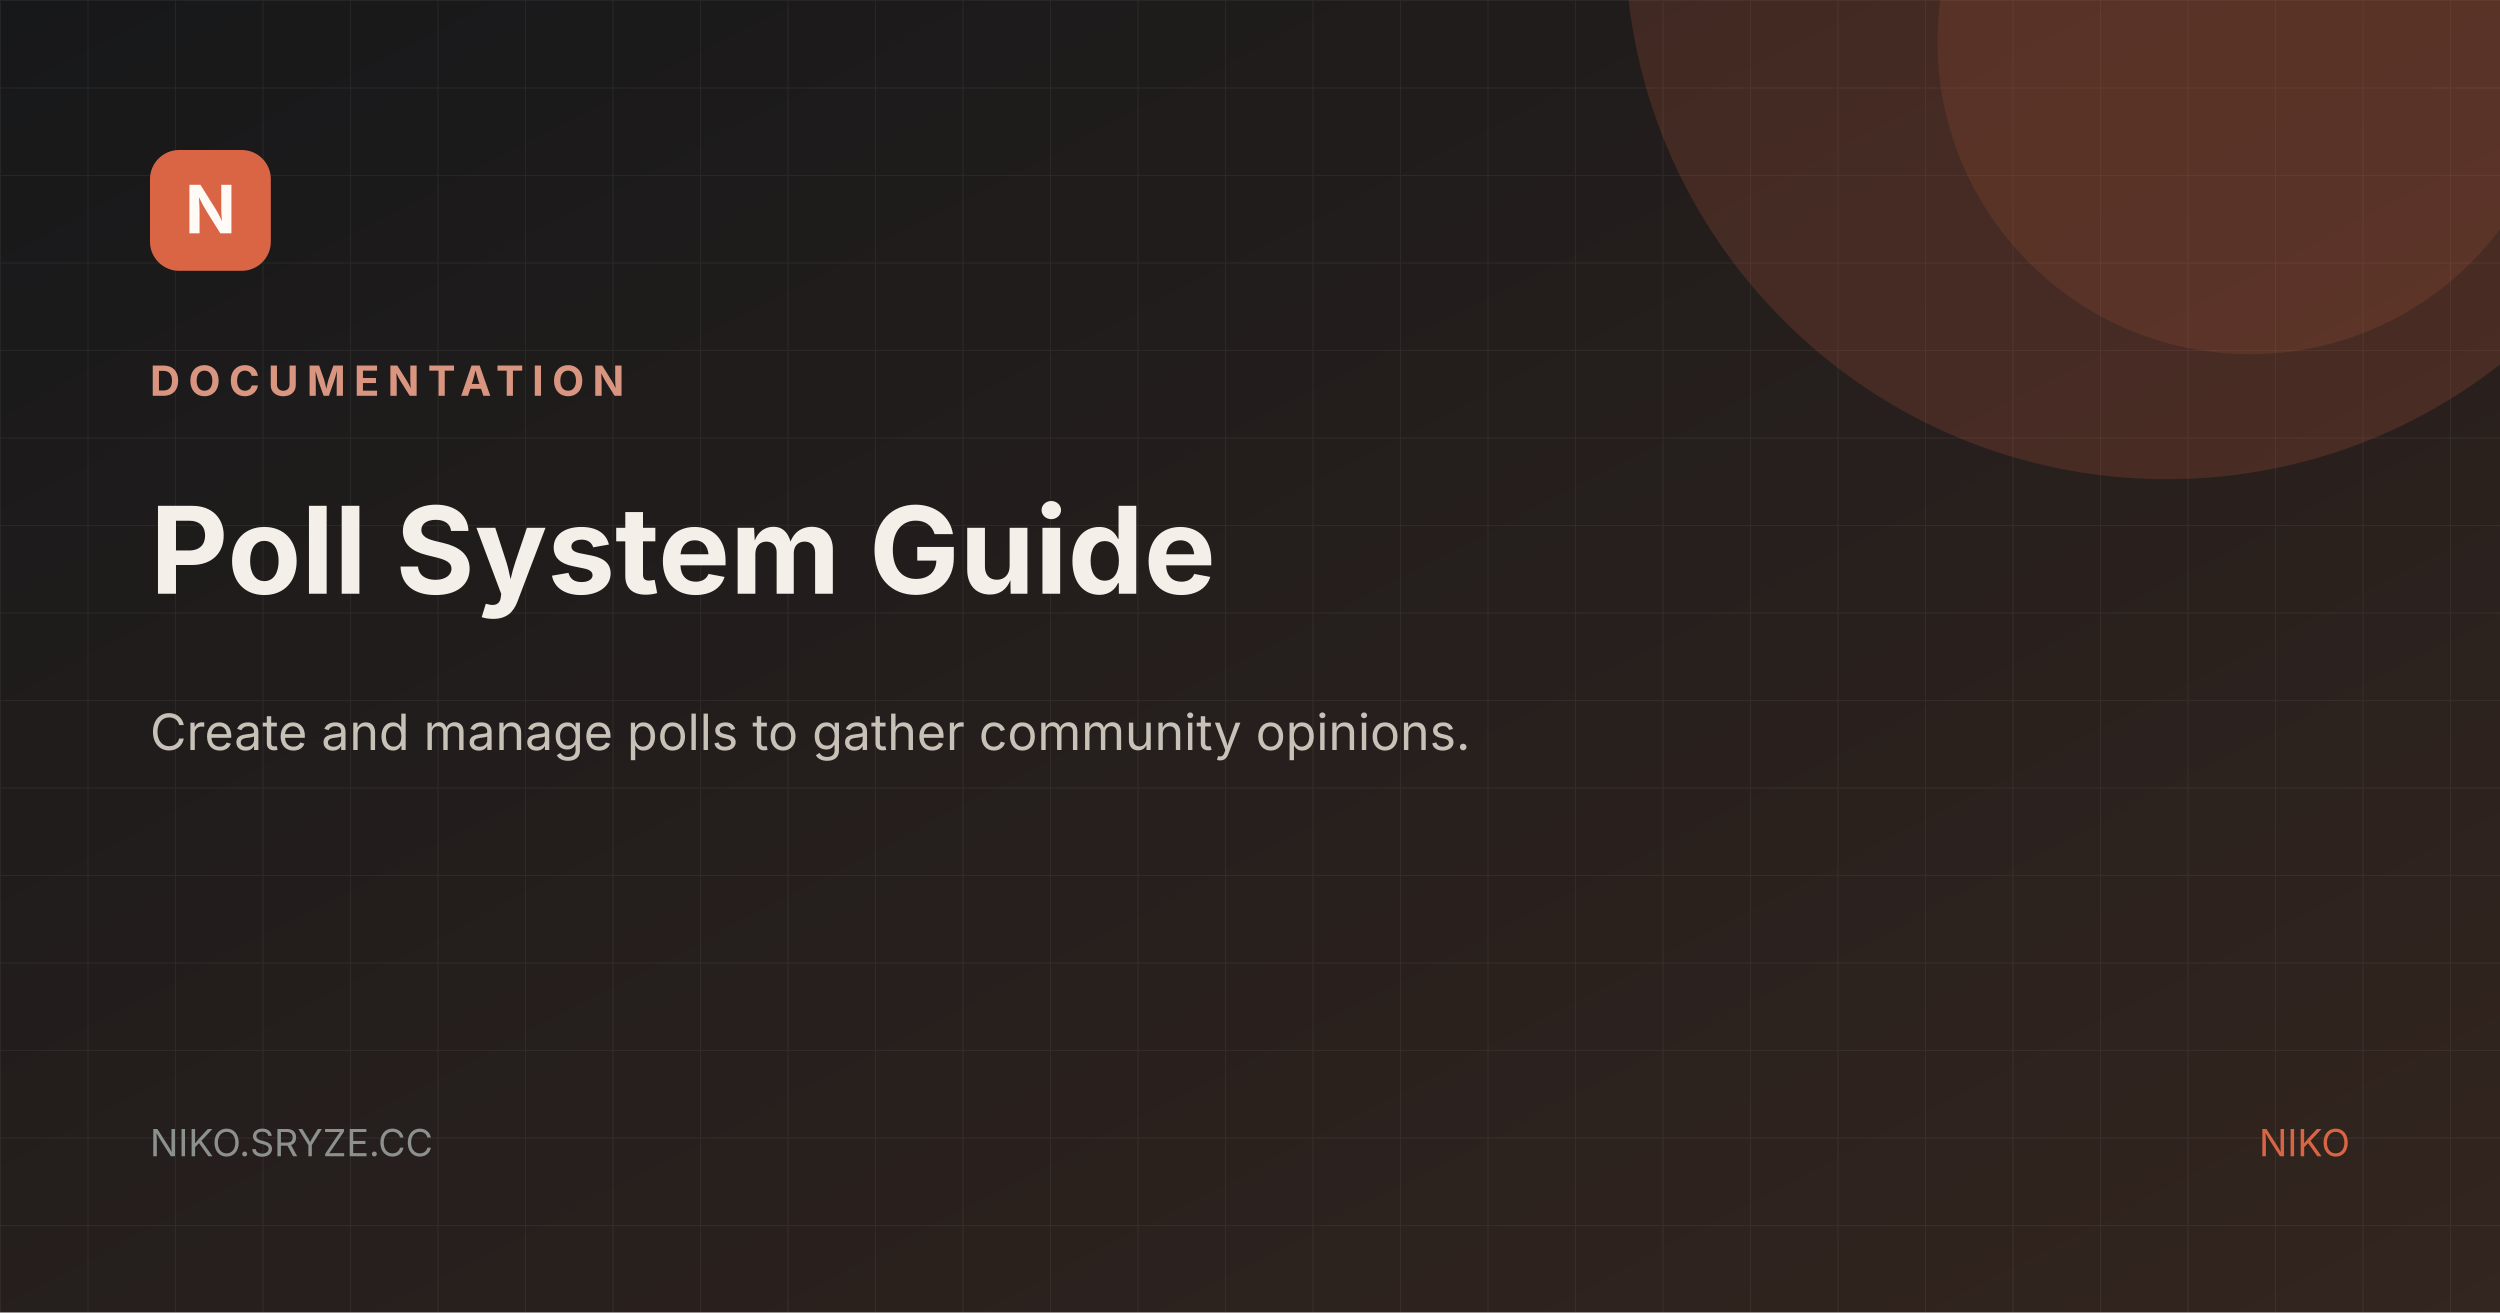
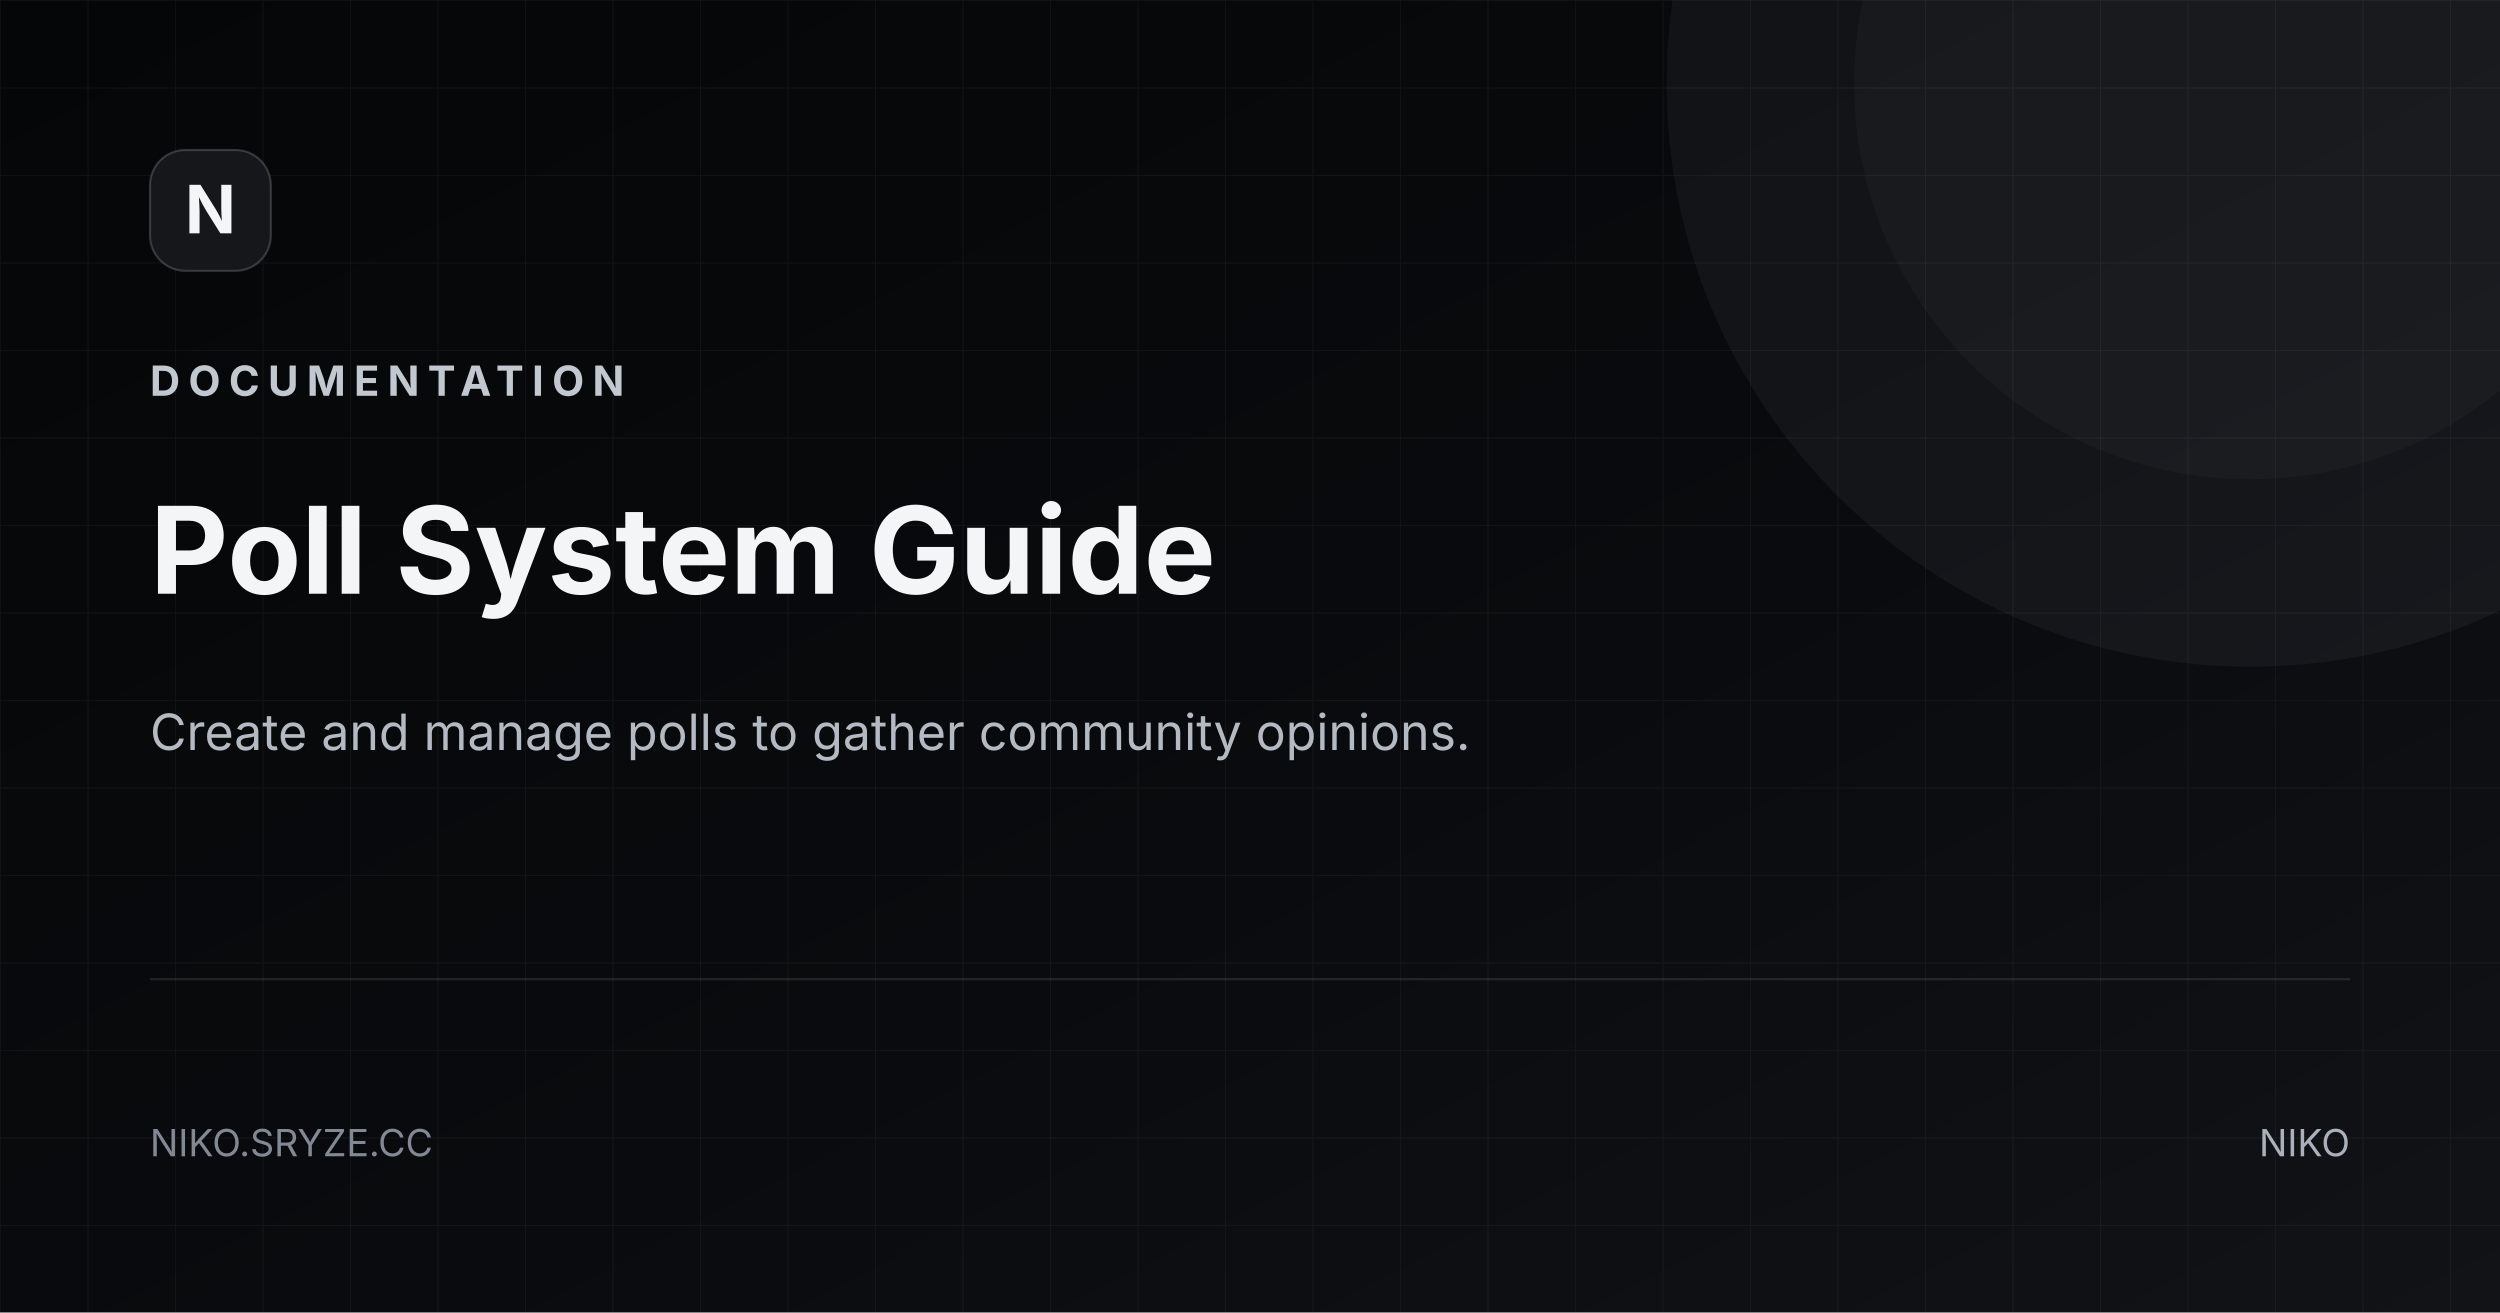
<svg xmlns="http://www.w3.org/2000/svg" width="1200" height="630" viewBox="0 0 1200 630">
  <defs>
    <linearGradient id="bg" x1="0" y1="0" x2="1" y2="1">
-       <stop stop-color="#17181a" />
-       <stop offset="1" stop-color="#33251f" />
+       <stop stop-color="#050607" />
+       <stop offset=".58" stop-color="#0a0b0e" />
+       <stop offset="1" stop-color="#111317" />
    </linearGradient>
    <pattern id="grid" width="42" height="42" patternUnits="userSpaceOnUse">
-       <path d="M42 0H0V42" fill="none" stroke="#f4f0e9" stroke-opacity=".06" />
+       <path d="M42 0H0V42" fill="none" stroke="#dce1e8" stroke-opacity=".045" />
    </pattern>
  </defs>
  <rect width="1200" height="630" fill="url(#bg)" />
  <rect width="1200" height="630" fill="url(#grid)" />
-   <circle cx="1040" cy="-30" r="260" fill="#d96545" fill-opacity=".18" />
-   <circle cx="1080" cy="20" r="150" fill="#d96545" fill-opacity=".14" />
-   <rect x="72" y="72" width="58" height="58" rx="14" fill="#d96545" />
-   <text x="101" y="112" text-anchor="middle" fill="#fffaf5" font-family="Inter,sans-serif" font-size="32" font-weight="700">N</text>
-   <text x="72" y="190" fill="#d9957f" font-family="Inter,sans-serif" font-size="20" font-weight="700" letter-spacing="4">DOCUMENTATION</text>
-   <text x="72" y="285" fill="#f4f0e9" font-family="Inter,sans-serif" font-size="58" font-weight="700">Poll System Guide</text>
-   <text x="72" y="360" fill="#c8c1b8" font-family="Inter,sans-serif" font-size="24">Create and manage polls to gather community opinions.</text>
-   <text x="72" y="555" fill="#8c918e" font-family="Inter,sans-serif" font-size="18">NIKO.SRYZE.CC</text>
-   <text x="1128" y="555" text-anchor="end" fill="#d96545" font-family="Inter,sans-serif" font-size="18">NIKO</text>
+   <circle cx="1080" cy="40" r="280" fill="#aab1ba" fill-opacity=".065" />
+   <circle cx="1080" cy="40" r="190" fill="#d5d9df" fill-opacity=".035" />
+   <path d="M72 470H1128" stroke="#dce1e8" stroke-opacity=".12" />
+   <rect x="72" y="72" width="58" height="58" rx="17" fill="#15171b" stroke="#dce1e8" stroke-opacity=".2" />
+   <text x="101" y="112" text-anchor="middle" fill="#f4f5f7" font-family="Inter,sans-serif" font-size="32" font-weight="700">N</text>
+   <text x="72" y="190" fill="#c2c8d0" font-family="Inter,sans-serif" font-size="20" font-weight="700" letter-spacing="4">DOCUMENTATION</text>
+   <text x="72" y="285" fill="#f4f5f7" font-family="Inter,sans-serif" font-size="58" font-weight="700">Poll System Guide</text>
+   <text x="72" y="360" fill="#b4bac3" font-family="Inter,sans-serif" font-size="24">Create and manage polls to gather community opinions.</text>
+   <text x="72" y="555" fill="#828994" font-family="Inter,sans-serif" font-size="18">NIKO.SRYZE.CC</text>
+   <text x="1128" y="555" text-anchor="end" fill="#aab1ba" font-family="Inter,sans-serif" font-size="18">NIKO</text>
</svg>
